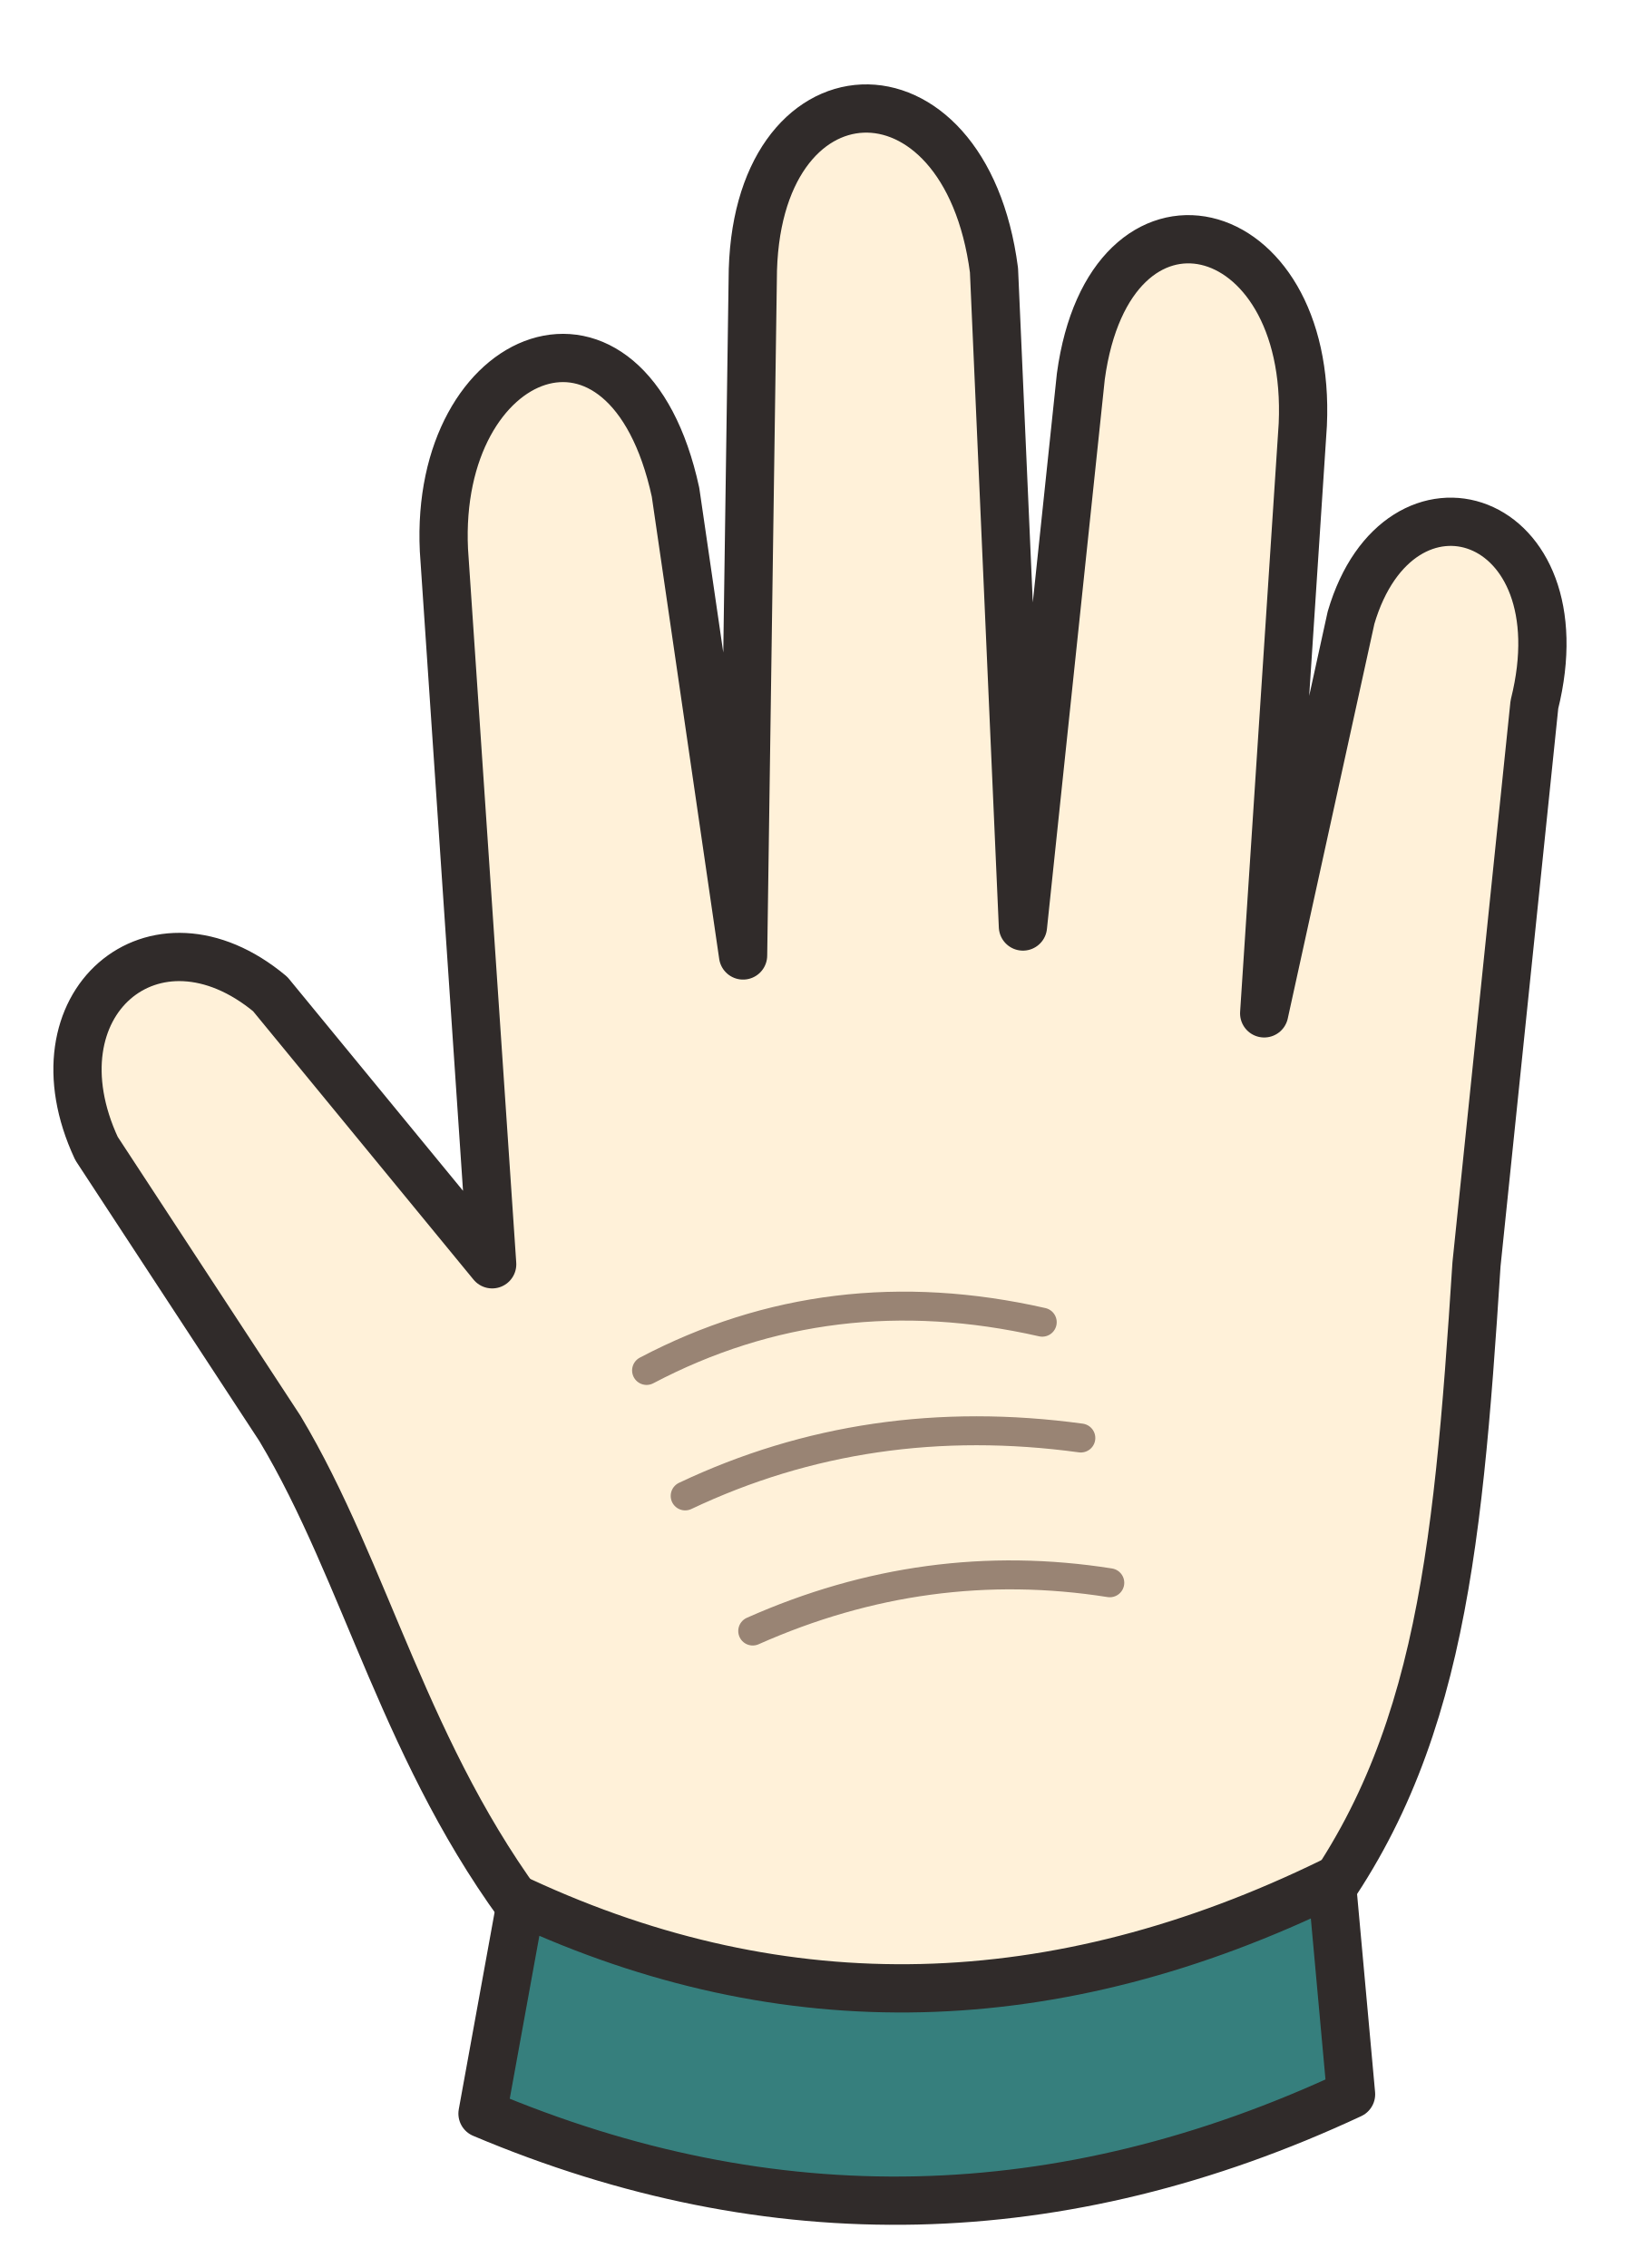
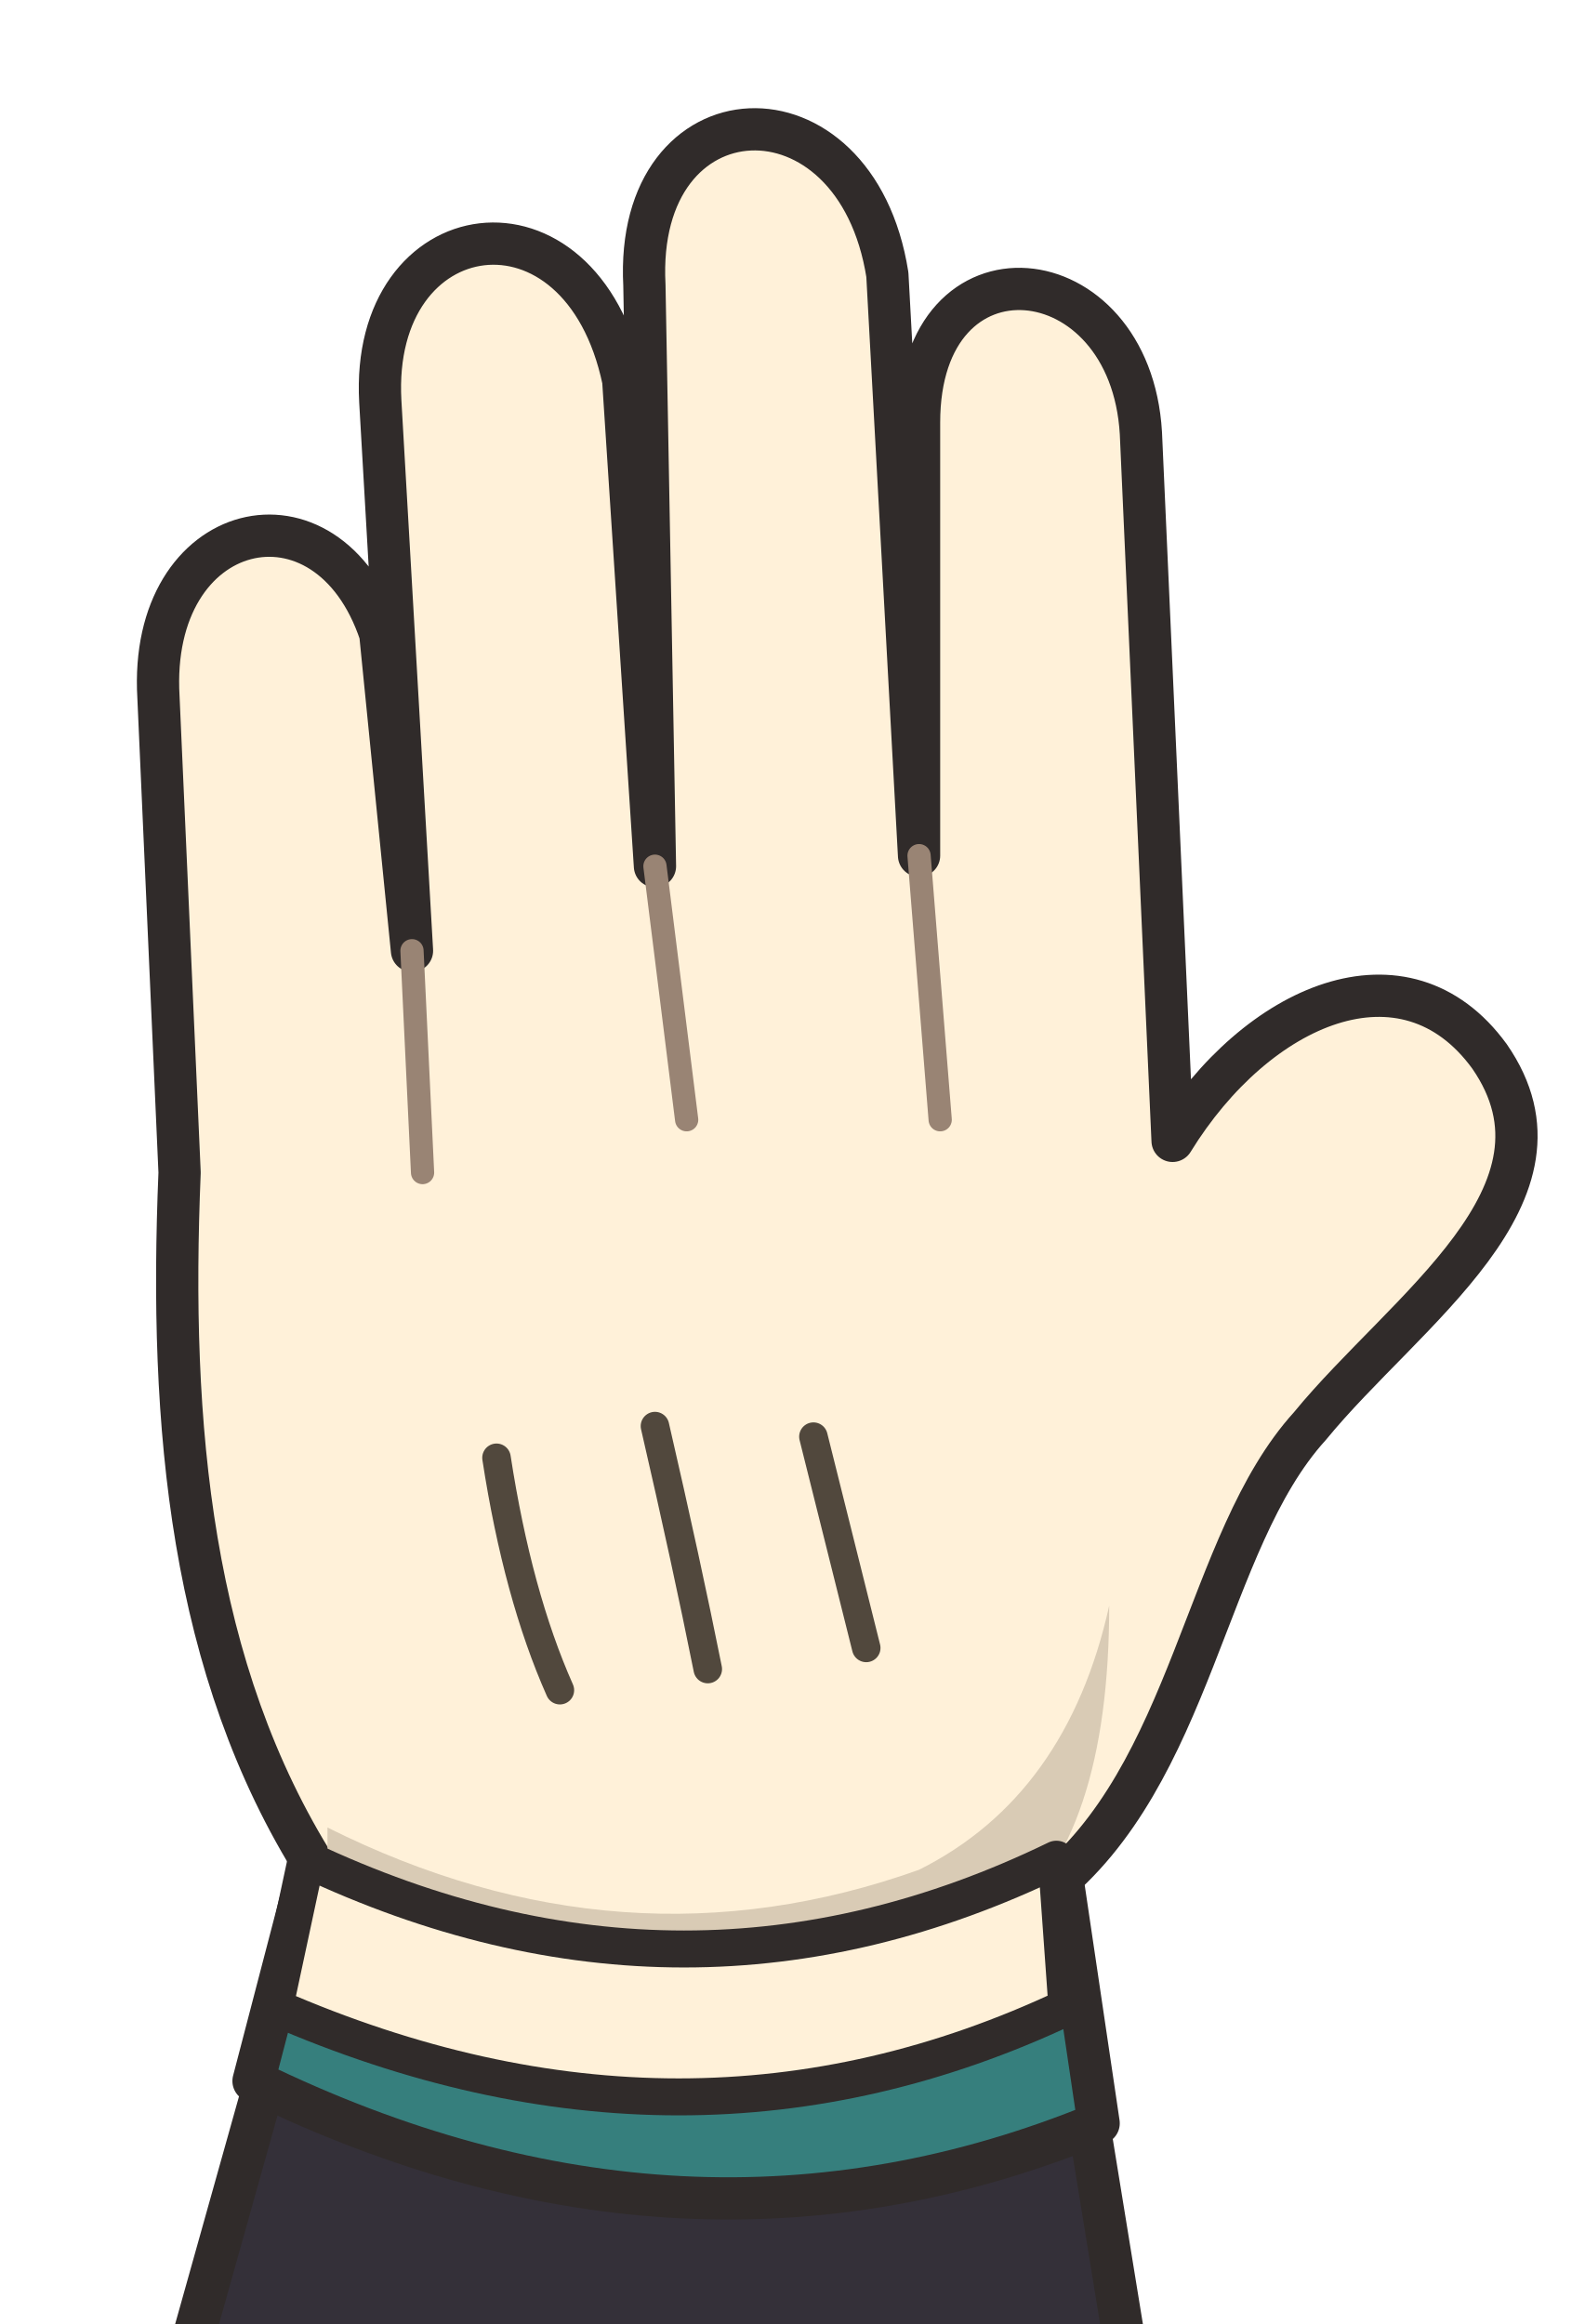
- <svg xmlns="http://www.w3.org/2000/svg" viewBox="-95 -140 170 235" fill="none" stroke="#302b2a" stroke-width="5" stroke-linecap="round" stroke-linejoin="round">
-   <path fill="#fff1d9" d="M-40 59C-53 42-57 23-66 8L-85-21C-92-36-79-47-67-37L-44-9-49-83C-50-104-30-112-25-89L-18-41-17-111C-17-134 5-135 8-112L11-44 17-101C20-123 41-118 40-96L36-35 45-76C50-93 69-87 64-67L58-9C56 22 54 43 39 61Q0 80-40 59Z" />
-   <path stroke="#998474" stroke-width="3" d="M-28 2Q-9-8 13-3M-24 15Q-5 6 17 9M-17 29Q1 21 20 24" />
-   <path fill="#367f7d" d="M-41 57Q0 76 43 55L45 77Q0 98-45 79Z" />
+ <svg xmlns="http://www.w3.org/2000/svg" viewBox="-65 -125 150 220" stroke-linejoin="round" stroke-linecap="round">
+   <path d="M-34 51 L-57 133 L48 137 L34 51Z" fill="#343039" stroke="#302b2a" stroke-width="4" />
+   <path d="M-35 49 Q0 64 35 49 L39 76 Q0 92 -41 72Z" fill="#367f7d" stroke="#302b2a" stroke-width="4" />
+   <path d="M-35 52 C-47 33 -49 10 -48 -14 L-50 -59 C-51 -76 -34 -80 -29 -65 L-26 -35 L-29 -87 C-30 -105 -10 -108 -6 -89 L-3 -43 L-4 -98 C-5 -117 16 -118 19 -99 L22 -44 L22 -85 C22 -103 42 -101 43 -84 L46 -17 C54 -30 68 -36 76 -25 C85 -12 68 -1 59 10 C49 21 48 43 34 54 Q2 73 -35 52Z" fill="#fff1d9" stroke="#302b2a" stroke-width="4" />
+   <path d="M-34 48 Q-6 62 22 52 Q36 45 40 27 Q40 49 30 57 Q-3 72 -34 54Z" fill="#d9cbb5" stroke="none" stroke-width="0" />
+   <path d="M-26 -35 L-25 -14 M-3 -43 L0 -19 M22 -44 L24 -19" fill="none" stroke="#998474" stroke-width="2.2" />
+   <path d="M-18 13 Q-16 26 -12 35 M-3 10 Q0 23 2 33 M12 11 Q15 23 17 31" fill="none" stroke="#51483d" stroke-width="2.7" />
+   <path d="M-36 51 Q0 68 35 51 L36 65 Q0 82 -39 65Z" fill="#fff1d9" stroke="#302b2a" stroke-width="3.5" />
</svg>
